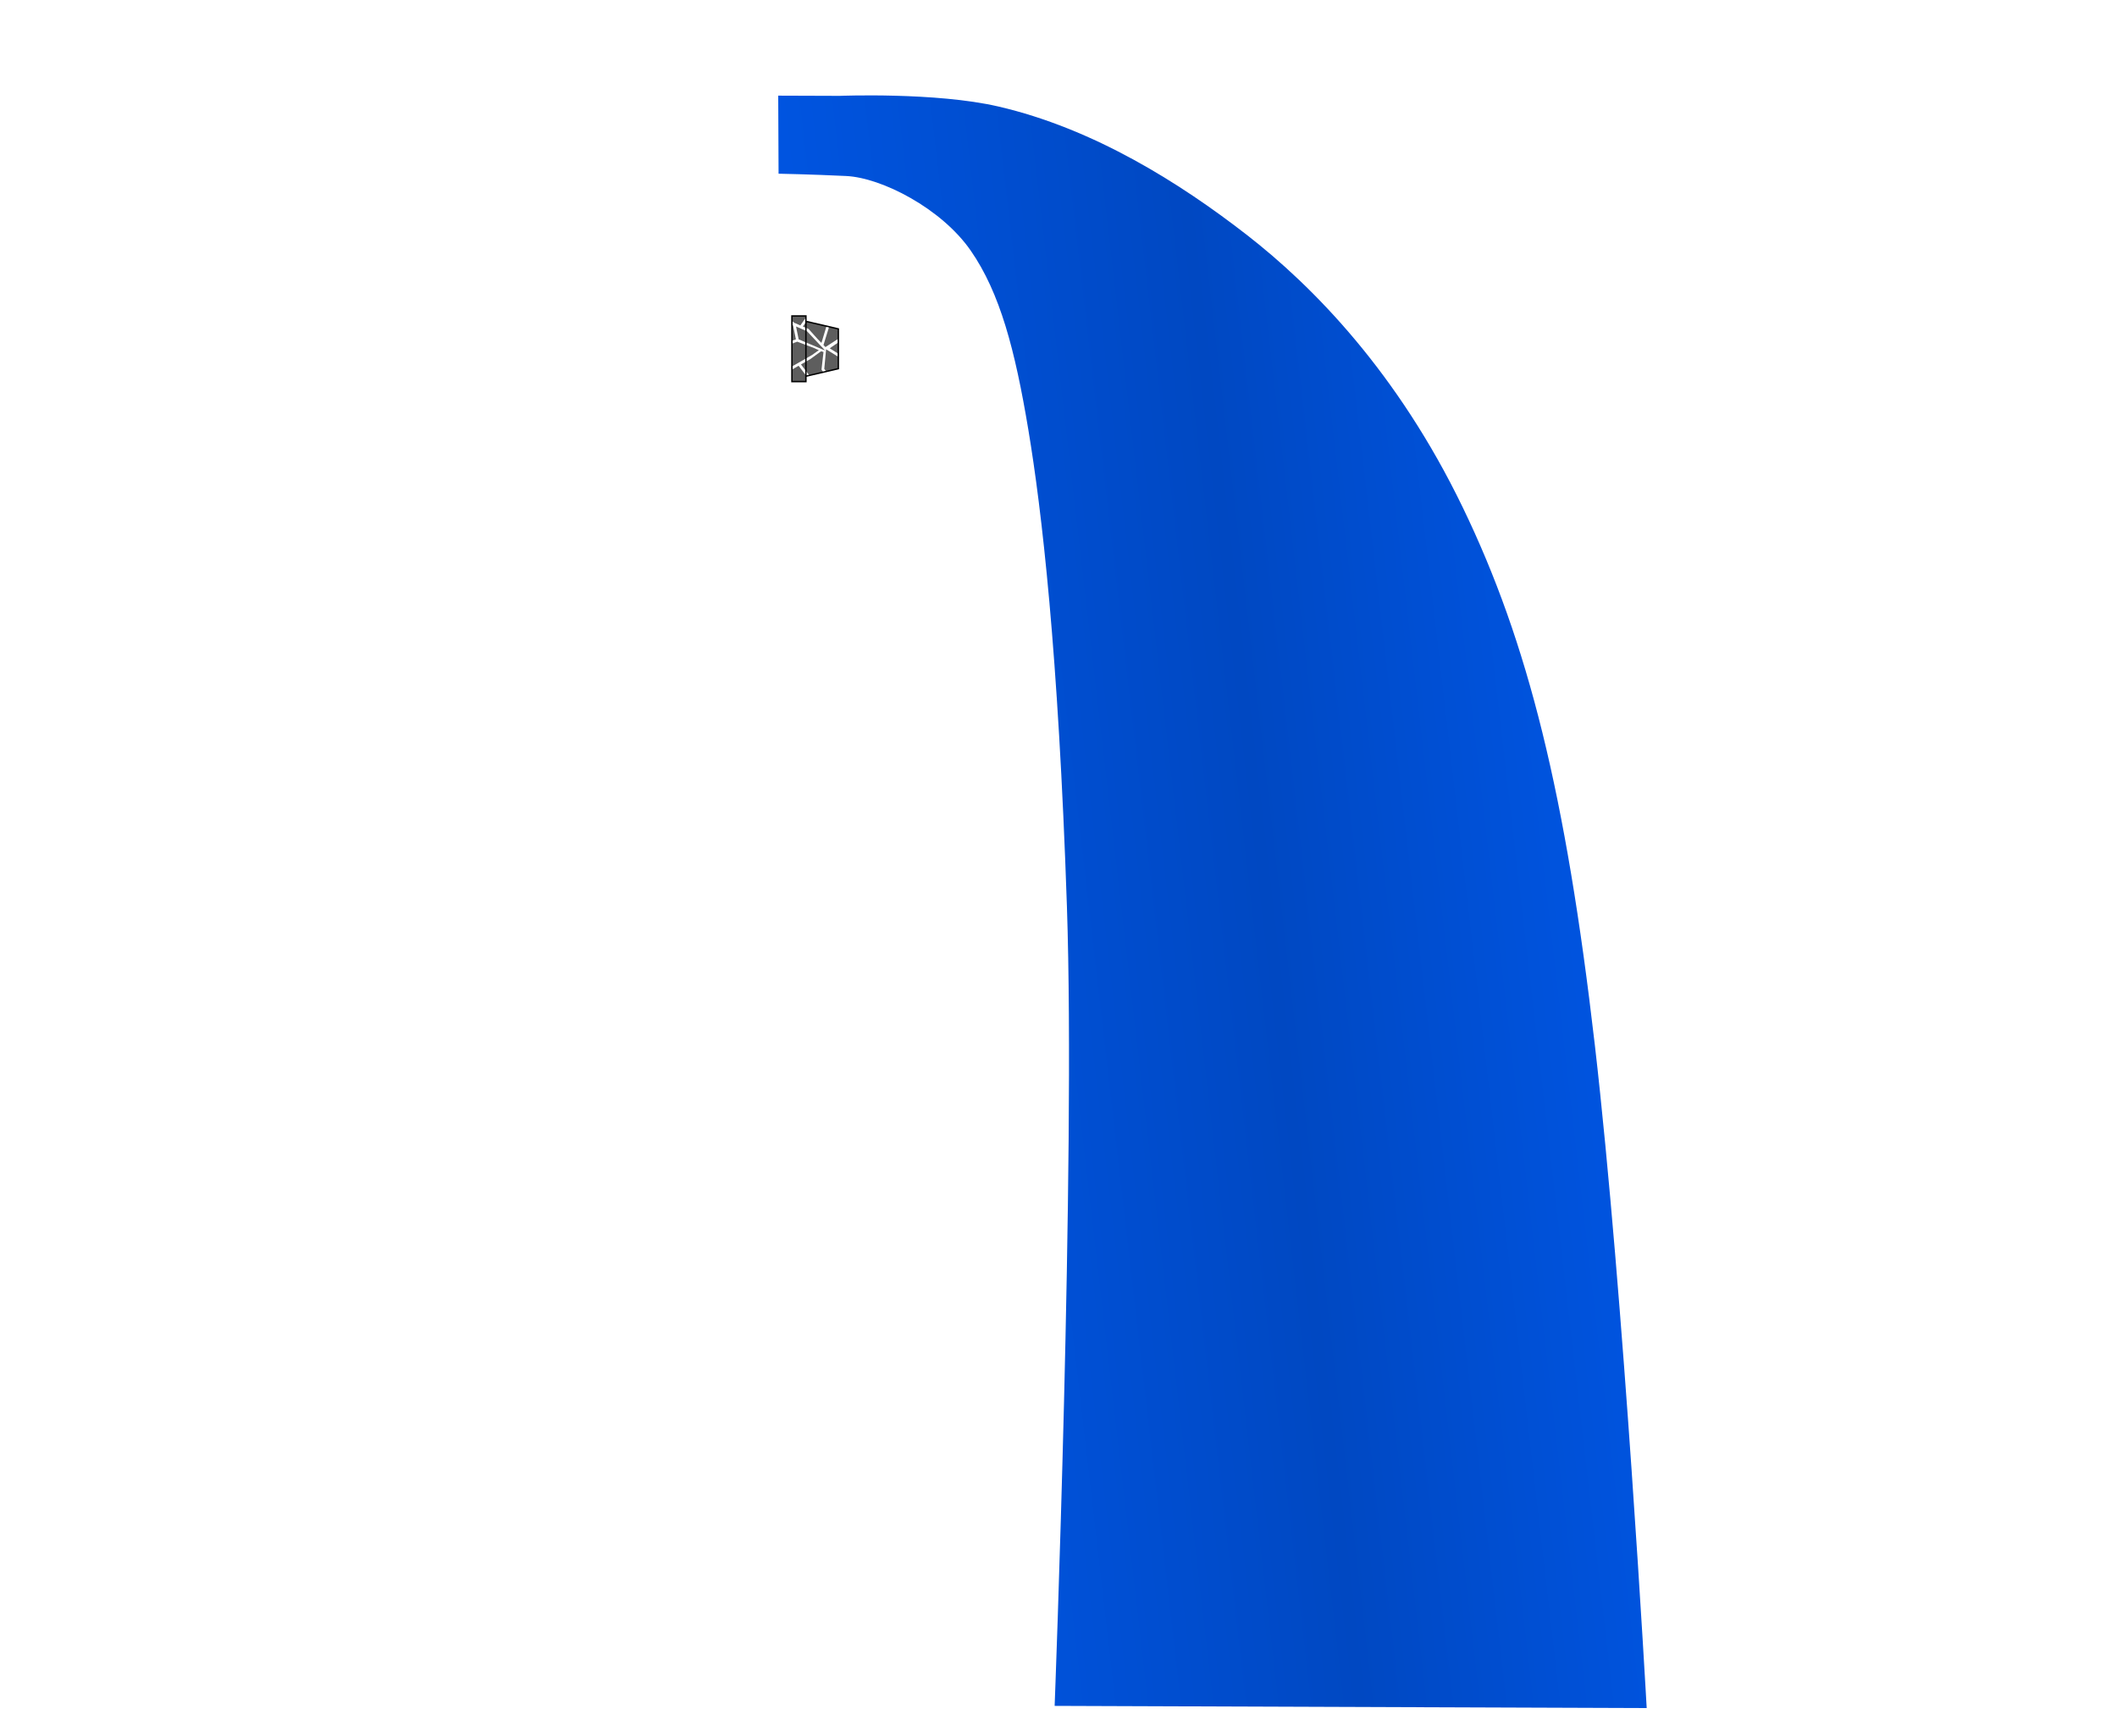
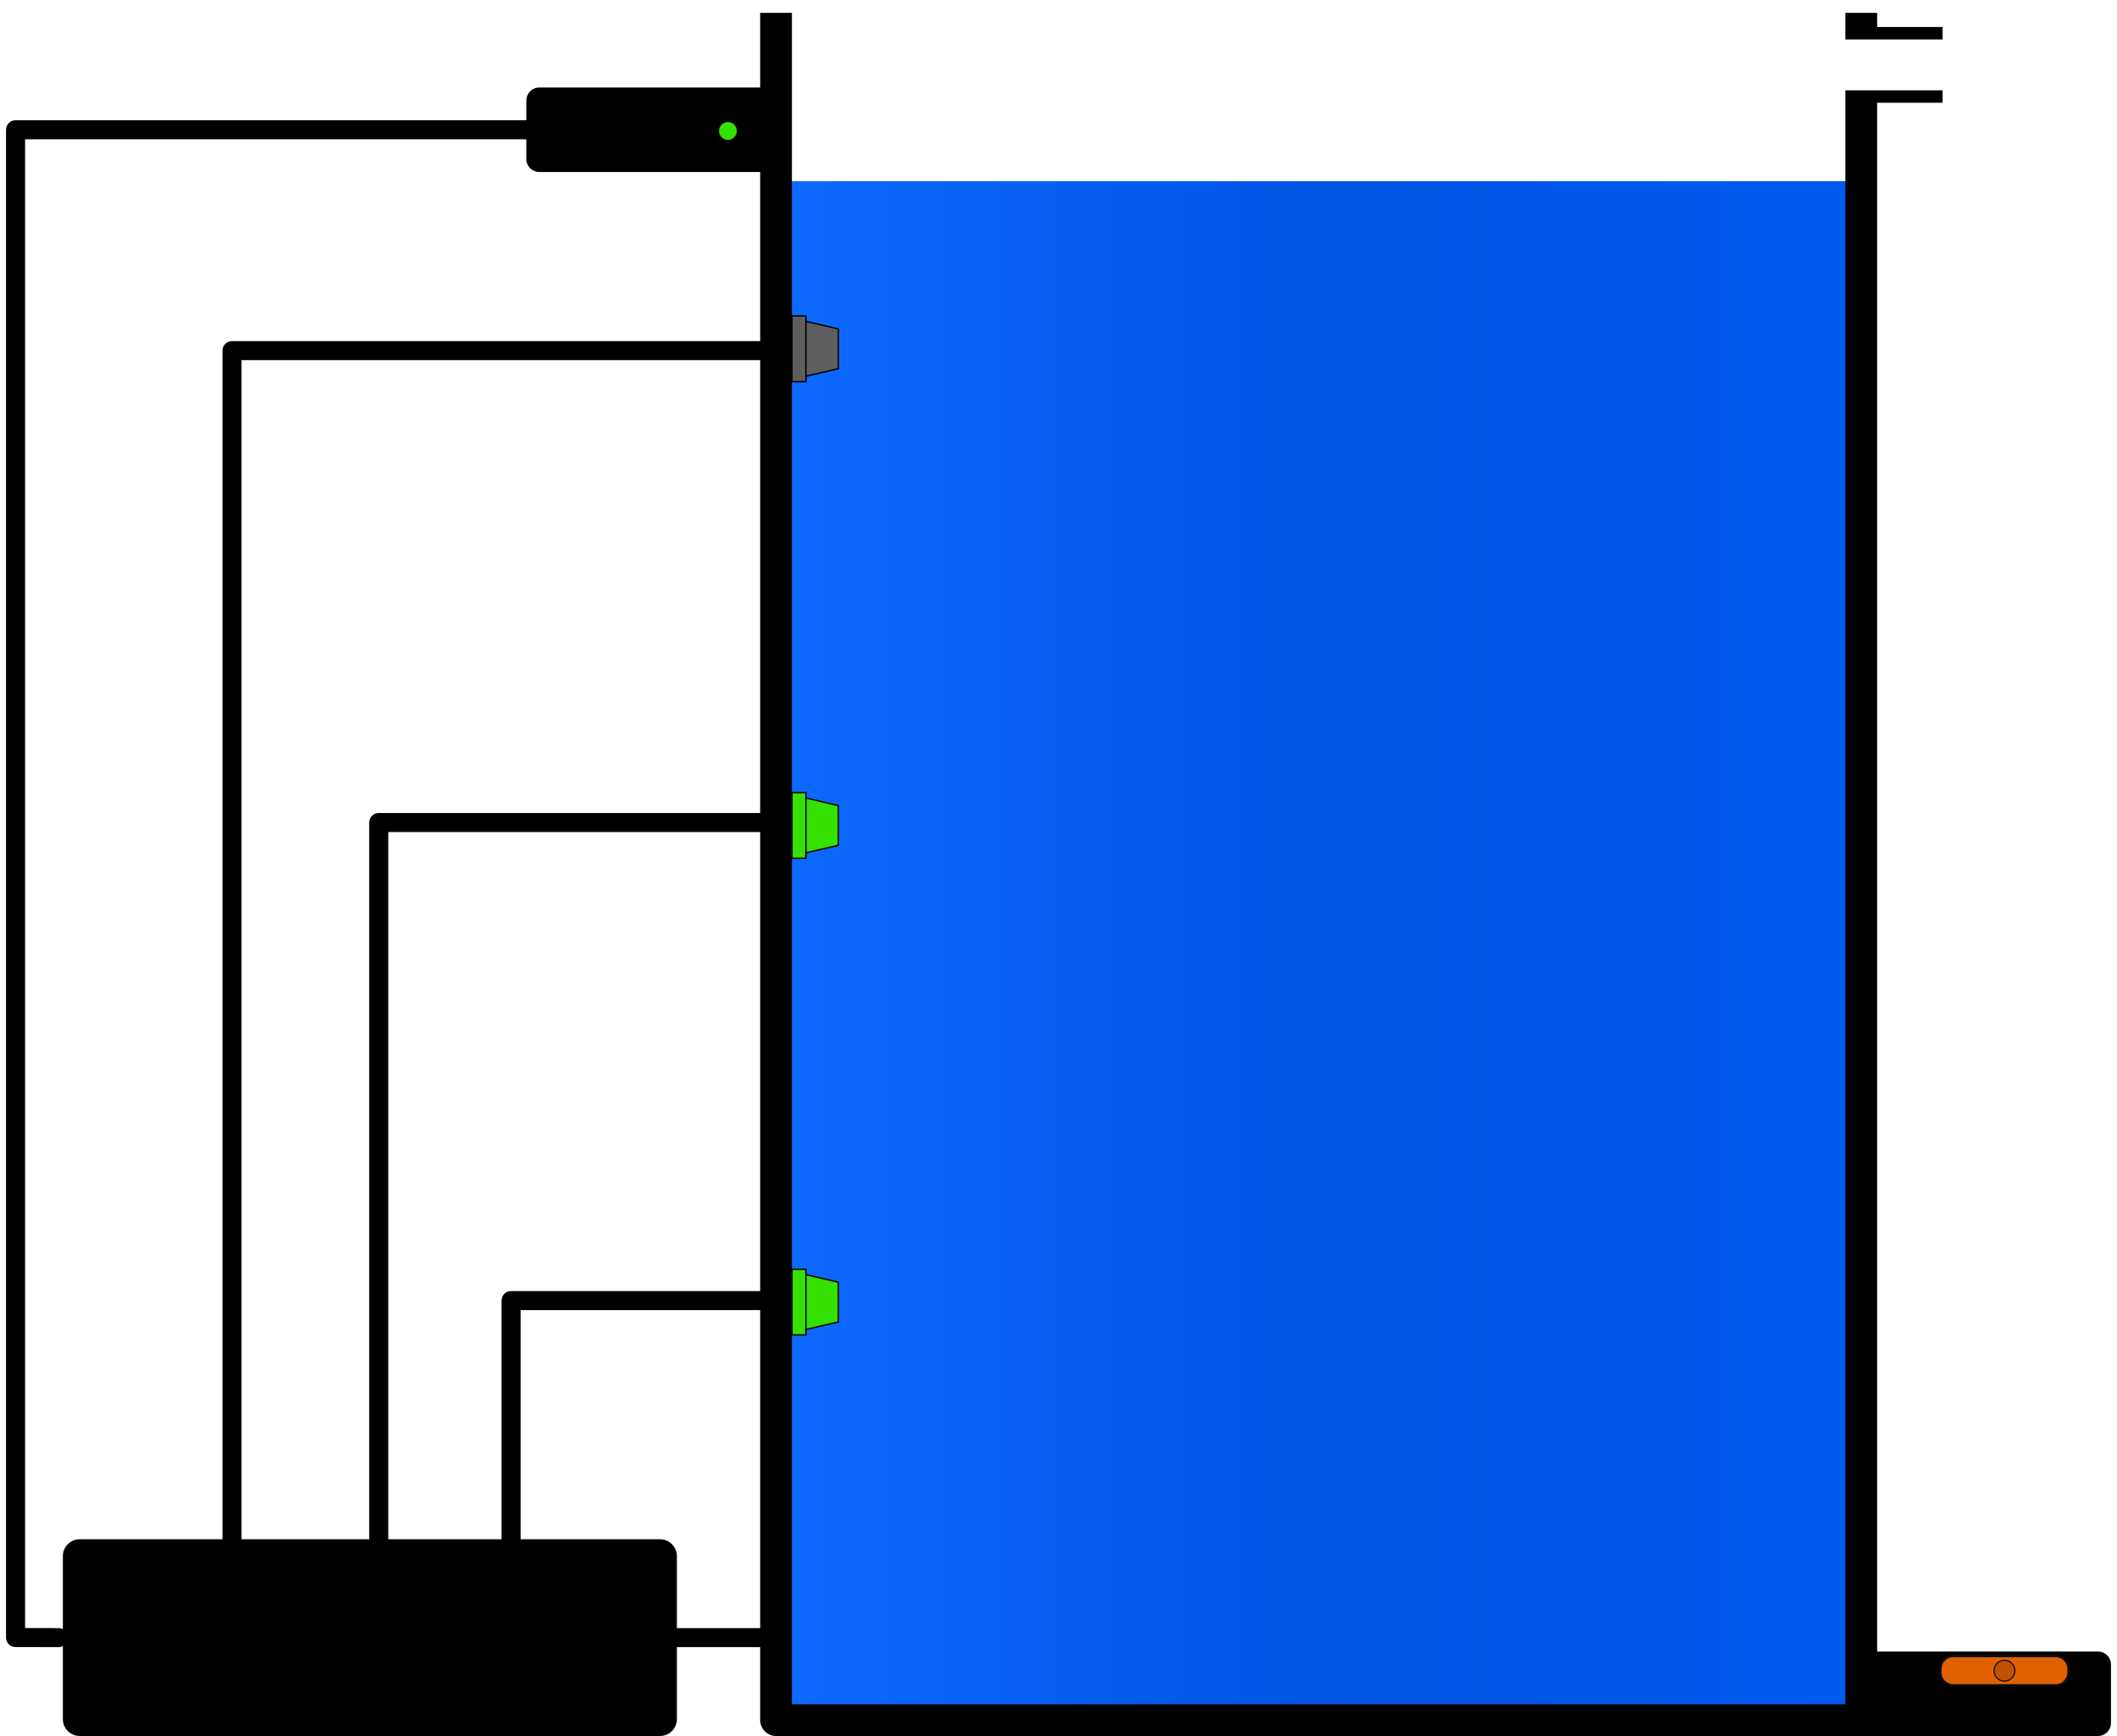
<svg xmlns="http://www.w3.org/2000/svg" xmlns:xlink="http://www.w3.org/1999/xlink" width="1000" height="820" viewBox="0 0 1000 820" version="1.1" id="svg1" xml:space="preserve">
  <defs id="defs1">
    <linearGradient id="linearGradient2">
      <stop style="stop-color:#0057e7;stop-opacity:1;" offset="0" id="stop2" />
      <stop style="stop-color:#0048c2;stop-opacity:1;" offset="0.55" id="stop4" />
      <stop style="stop-color:#0057e7;stop-opacity:1;" offset="1" id="stop3" />
    </linearGradient>
    <linearGradient id="linearGradient22">
      <stop style="stop-color:#0d69ff;stop-opacity:1;" offset="0" id="stop22" />
      <stop style="stop-color:#0055e3;stop-opacity:1;" offset="0.525" id="stop24" />
      <stop style="stop-color:#005bef;stop-opacity:1;" offset="1" id="stop23" />
    </linearGradient>
    <linearGradient xlink:href="#linearGradient22" id="linearGradient23" x1="249.135" y1="523.474" x2="752.557" y2="523.474" gradientUnits="userSpaceOnUse" />
    <linearGradient xlink:href="#linearGradient2" id="linearGradient3" x1="245.566" y1="504.289" x2="660.158" y2="456.368" gradientUnits="userSpaceOnUse" />
  </defs>
  <g id="layer1">
-     <path id="rect3" style="display:none;fill:#000000;fill-opacity:1;stroke-linecap:round;paint-order:markers fill stroke" d="m 7.347,56.791 c -2.485,2.5e-4 -4.5,2.015 -4.5,4.5 v 712.203 c 2.5e-4,2.484 2.012,4.498 4.496,4.5 l 20.344,0.037 c 0.731,8.8e-4 1.395,-0.213 2.006,-0.521 v 34.504 c 0,4.425 3.562,7.986 7.986,7.986 H 311.756 c 4.425,0 7.986,-3.562 7.986,-7.986 v -33.982 h 39.338 c 2.485,0 4.5,-2.015 4.5,-4.5 0,-2.485 -2.015,-4.5 -4.5,-4.5 H 319.742 v -33.982 c 0,-4.425 -3.562,-7.986 -7.986,-7.986 H 245.92 V 618.832 h 113.16 c 2.485,0 4.5,-2.015 4.5,-4.5 0,-2.485 -2.015,-4.5 -4.5,-4.5 H 241.42 c -2.485,2.5e-4 -4.5,2.015 -4.5,4.5 V 727.062 H 183.414 V 393.021 h 175.666 c 2.485,0 4.5,-2.015 4.5,-4.5 0,-2.485 -2.015,-4.5 -4.5,-4.5 H 178.914 c -2.485,2.5e-4 -4.5,2.015 -4.5,4.5 V 727.062 H 114.092 V 170.113 h 244.988 c 2.485,0 4.5,-2.015 4.5,-4.5 0,-2.485 -2.015,-4.5 -4.5,-4.5 H 109.592 c -2.485,2.5e-4 -4.5,2.015 -4.5,4.5 V 727.062 H 37.68 c -4.425,0 -7.986,3.562 -7.986,7.986 v 34.504 c -0.608,-0.307 -1.268,-0.521 -1.996,-0.521 l -15.85,-0.033 V 65.791 H 248.619 c 2.485,0 4.5,-2.015 4.5,-4.5 0,-2.485 -2.015,-4.5 -4.5,-4.5 z" />
+     <path id="rect3" style="display:inline;fill:#000000;fill-opacity:1;stroke-linecap:round;paint-order:markers fill stroke" d="m 7.347,56.791 c -2.485,2.5e-4 -4.5,2.015 -4.5,4.5 v 712.203 c 2.5e-4,2.484 2.012,4.498 4.496,4.5 l 20.344,0.037 c 0.731,8.8e-4 1.395,-0.213 2.006,-0.521 v 34.504 c 0,4.425 3.562,7.986 7.986,7.986 H 311.756 c 4.425,0 7.986,-3.562 7.986,-7.986 v -33.982 h 39.338 c 2.485,0 4.5,-2.015 4.5,-4.5 0,-2.485 -2.015,-4.5 -4.5,-4.5 H 319.742 v -33.982 c 0,-4.425 -3.562,-7.986 -7.986,-7.986 H 245.92 V 618.832 h 113.16 c 2.485,0 4.5,-2.015 4.5,-4.5 0,-2.485 -2.015,-4.5 -4.5,-4.5 H 241.42 c -2.485,2.5e-4 -4.5,2.015 -4.5,4.5 V 727.062 H 183.414 V 393.021 h 175.666 c 2.485,0 4.5,-2.015 4.5,-4.5 0,-2.485 -2.015,-4.5 -4.5,-4.5 H 178.914 c -2.485,2.5e-4 -4.5,2.015 -4.5,4.5 V 727.062 H 114.092 V 170.113 h 244.988 c 2.485,0 4.5,-2.015 4.5,-4.5 0,-2.485 -2.015,-4.5 -4.5,-4.5 H 109.592 c -2.485,2.5e-4 -4.5,2.015 -4.5,4.5 V 727.062 H 37.68 c -4.425,0 -7.986,3.562 -7.986,7.986 v 34.504 c -0.608,-0.307 -1.268,-0.521 -1.996,-0.521 l -15.85,-0.033 V 65.791 H 248.619 c 2.485,0 4.5,-2.015 4.5,-4.5 0,-2.485 -2.015,-4.5 -4.5,-4.5 z" />
    <g id="g10" transform="translate(122.0401,-78.35938)" style="display:inline">
-       <path style="display:inline;fill:url(#linearGradient3);stroke-width:40;stroke-linecap:round;stroke-linejoin:round;paint-order:markers fill stroke" d="m 245.73,160.406 c 0,0 15.205,0.284 31.937,1.089 16.732,0.805 44.962,15.259 58.812,35.215 13.851,19.955 20.953,46.894 27.241,84.656 6.288,37.762 14.139,104.335 18.218,225.164 4.079,120.829 -5.801,377.602 -5.801,377.602 l 279.665,1.027 c 0,0 -10.799,-194.792 -24.51,-313.332 C 617.581,453.286 599.769,381.86 568.946,318.093 538.123,254.325 498.399,213.769 466.88,189.283 435.36,164.798 394.594,139.081 349.474,128.649 c -29.552,-6.832 -74.874,-5.01 -74.874,-5.01 L 245.566,123.54 Z" id="path2" />
-       <g id="g1" style="display:none" transform="matrix(0.9932027,0,0,0.9913183,3.693442,5.022256)">
+       <path style="display:none;fill:url(#linearGradient3);stroke-width:40;stroke-linecap:round;stroke-linejoin:round;paint-order:markers fill stroke" d="m 245.73,160.406 c 0,0 15.205,0.284 31.937,1.089 16.732,0.805 44.962,15.259 58.812,35.215 13.851,19.955 20.953,46.894 27.241,84.656 6.288,37.762 14.139,104.335 18.218,225.164 4.079,120.829 -5.801,377.602 -5.801,377.602 l 279.665,1.027 c 0,0 -10.799,-194.792 -24.51,-313.332 C 617.581,453.286 599.769,381.86 568.946,318.093 538.123,254.325 498.399,213.769 466.88,189.283 435.36,164.798 394.594,139.081 349.474,128.649 c -29.552,-6.832 -74.874,-5.01 -74.874,-5.01 L 245.566,123.54 Z" id="path2" />
+       <g id="g1" style="display:inline" transform="matrix(0.9932027,0,0,0.9913183,3.693442,5.022256)">
        <rect style="display:inline;fill:url(#linearGradient23);fill-opacity:1;stroke:none;stroke-width:1;stroke-linecap:round;stroke-linejoin:miter;stroke-dasharray:none;stroke-opacity:1;paint-order:markers fill stroke" id="rect10" width="503.422" height="726.306" x="249.135" y="160.321" />
        <rect style="display:none;fill:#488cff;fill-opacity:1;stroke:none;stroke-width:1;stroke-linecap:round;stroke-linejoin:miter;stroke-dasharray:none;stroke-opacity:1;paint-order:markers fill stroke" id="rect22" width="15.974" height="233.072" x="671.7" y="400.303" ry="0" />
      </g>
-       <path id="rect1" style="display:none;stroke-linecap:round;stroke-linejoin:round;paint-order:markers fill stroke" d="M 237.039,84.443 V 890.859 c 4.1e-4,4.142 3.358,7.5 7.5,7.5 h 512.613 c 4.142,-4.1e-4 7.5,-3.358 7.5,-7.5 v -763.963 h 30.902 v -5.873 h -3.873 -27.029 -15 v 3.873 758.463 H 252.039 V 84.443 Z m 512.613,0 v 8.674 3.873 h 15 27.029 3.873 v -5.873 h -30.902 v -6.674 z" />
-       <g id="g5" transform="translate(152.165,680.9972)" style="display:none">
+       <path id="rect1" style="display:inline;stroke-linecap:round;stroke-linejoin:round;paint-order:markers fill stroke" d="M 237.039,84.443 V 890.859 c 4.1e-4,4.142 3.358,7.5 7.5,7.5 h 512.613 c 4.142,-4.1e-4 7.5,-3.358 7.5,-7.5 v -763.963 h 30.902 v -5.873 h -3.873 -27.029 -15 v 3.873 758.463 H 252.039 V 84.443 Z m 512.613,0 v 8.674 3.873 h 15 27.029 3.873 v -5.873 h -30.902 v -6.674 z" />
+       <g id="g5" transform="translate(152.165,680.9972)" style="display:inline">
        <rect style="fill:#000000;fill-opacity:1;stroke:none;stroke-width:3.873;stroke-linecap:round;stroke-linejoin:round;stroke-dasharray:none;stroke-opacity:1;paint-order:markers fill stroke" id="rect4" width="122.893" height="39.906" x="845.469" y="858.453" ry="6.129" transform="translate(-245.415,-680.9972)" />
        <g id="g8" transform="matrix(1.111258,0,0,1.111258,-79.68281,-32.8475)">
          <rect style="fill:#e16100;fill-opacity:1;stroke:#0d0d0d;stroke-width:1;stroke-linecap:round;stroke-linejoin:round;stroke-dasharray:none;stroke-opacity:1;paint-order:markers fill stroke" id="rect5" width="54.461" height="12.45" x="649.762" y="191.183" ry="5.433" />
          <circle style="fill:#be5200;fill-opacity:1;stroke:#0d0d0d;stroke-width:0.5;stroke-linecap:round;stroke-linejoin:round;stroke-dasharray:none;stroke-opacity:1;paint-order:markers fill stroke" id="circle5" cx="676.992" cy="197.408" r="4.438" />
        </g>
      </g>
-       <g id="g3" transform="translate(-484.2367,-57.1904)" style="display:none">
+       <g id="g3" transform="translate(-484.2367,-57.1904)" style="display:inline">
        <rect style="fill:#000000;fill-opacity:1;stroke:none;stroke-width:3.873;stroke-linecap:round;stroke-linejoin:round;stroke-dasharray:none;stroke-opacity:1;paint-order:markers fill stroke" id="rect2" width="121.609" height="39.906" x="217.28" y="95.567" ry="6.129" transform="translate(393.5354,81.32096)" />
        <circle style="fill:#35e100;fill-opacity:1;stroke:#0d0d0d;stroke-width:0.5;stroke-linecap:round;stroke-linejoin:round;stroke-dasharray:none;stroke-opacity:1;paint-order:markers fill stroke" id="path3" cx="706.043" cy="197.408" r="4.438" />
      </g>
      <g id="g2" style="display:inline">
-         <path id="rect8" style="display:none;fill:#5e5e5e;fill-opacity:1;stroke:#000000;stroke-width:0.666;stroke-linecap:round;stroke-linejoin:miter;stroke-dasharray:none;stroke-opacity:1;paint-order:markers fill stroke" d="m 273.955,233.723 -15.306,-3.57 v 25.908 l 15.306,-3.57 z m -15.306,-6.123 h -6.61 v 31.014 h 6.61 z" />
-         <path id="path9" style="display:none;fill:#35e100;fill-opacity:1;stroke:#000000;stroke-width:0.666;stroke-linecap:round;stroke-linejoin:miter;stroke-dasharray:none;stroke-opacity:1;paint-order:markers fill stroke" d="m 273.955,458.865 -15.306,-3.57 v 25.908 l 15.306,-3.57 z m -15.306,-6.123 h -6.61 v 31.014 h 6.61 z" />
-         <path id="path10" style="display:none;fill:#35e100;fill-opacity:1;stroke:#000000;stroke-width:0.666;stroke-linecap:round;stroke-linejoin:miter;stroke-dasharray:none;stroke-opacity:1;paint-order:markers fill stroke" d="m 273.955,684.006 -15.306,-3.57 v 25.908 l 15.306,-3.57 z m -15.306,-6.123 h -6.61 v 31.014 h 6.61 z" />
+         <path id="rect8" style="display:inline;fill:#5e5e5e;fill-opacity:1;stroke:#000000;stroke-width:0.666;stroke-linecap:round;stroke-linejoin:miter;stroke-dasharray:none;stroke-opacity:1;paint-order:markers fill stroke" d="m 273.955,233.723 -15.306,-3.57 v 25.908 l 15.306,-3.57 z m -15.306,-6.123 h -6.61 v 31.014 h 6.61 z" />
+         <path id="path9" style="display:inline;fill:#35e100;fill-opacity:1;stroke:#000000;stroke-width:0.666;stroke-linecap:round;stroke-linejoin:miter;stroke-dasharray:none;stroke-opacity:1;paint-order:markers fill stroke" d="m 273.955,458.865 -15.306,-3.57 v 25.908 l 15.306,-3.57 z m -15.306,-6.123 h -6.61 v 31.014 h 6.61 z" />
+         <path id="path10" style="display:inline;fill:#35e100;fill-opacity:1;stroke:#000000;stroke-width:0.666;stroke-linecap:round;stroke-linejoin:miter;stroke-dasharray:none;stroke-opacity:1;paint-order:markers fill stroke" d="m 273.955,684.006 -15.306,-3.57 v 25.908 l 15.306,-3.57 z m -15.306,-6.123 h -6.61 v 31.014 h 6.61 z" />
        <g id="path4" style="display:none">
          <path id="path5" style="display:inline;fill:#5e5e5e;fill-opacity:1;stroke-linecap:round;paint-order:markers fill stroke" d="m 252.04,677.883 v 2.26 l 0.982,0.91 0.336,0.146 2.676,1.164 2.615,-3.781 v -0.699 z m 6.836,2.605 -1.654,2.391 2.582,1.121 0.127,0.057 0.092,0.102 4.217,4.695 1.732,1.762 0.543,-1.732 -0.006,-0.002 1.863,-6.178 z m -6.836,1.385 v 7.754 l 1.887,-0.711 -1.354,-6.57 -0.01,0.012 z m 1.934,0.977 1.252,6.08 12.527,5.301 -8.584,-9.123 z m 15.635,0.143 -2.664,8.615 0.924,0.971 6.088,-3.922 v -4.65 z m -15.055,7.041 -2.514,0.947 v 10.781 l 9.518,-5.447 3.197,-2.262 -2.568,-1.152 -0.002,0.008 -3.898,-1.471 -0.273,-0.078 -0.156,-0.082 z m 19.402,0.367 -3.096,2.084 -0.93,0.713 4.025,2.508 z m -5.779,3.225 -0.859,9.264 0.908,1.221 5.73,-1.336 v -5.574 l -2.924,-1.822 z m -2.332,0.92 -5.082,3.689 -4.451,2.545 3.953,5.188 6.615,-1.543 -0.723,-0.973 -0.141,-0.191 0.018,-0.238 0.918,-8.107 z m -10.645,6.869 -3.16,1.809 v 5.674 h 6.609 v -2.553 l 0.262,-0.06 z" />
          <path style="display:inline;stroke-linecap:round;paint-order:markers fill stroke" d="m 251.705,677.551 v 31.68 h 7.277 v -2.623 l 15.307,-3.57 v -19.295 l -15.307,-3.57 v -2.621 z m 0.668,0.666 h 5.943 v 1.799 26.748 1.801 h -5.943 z m 6.609,2.639 14.641,3.414 v 18.24 l -14.641,3.414 z" id="path6" />
        </g>
        <g id="g9" transform="translate(0,-225.1415)" style="display:none">
          <path id="path7" style="display:inline;fill:#5e5e5e;fill-opacity:1;stroke-linecap:round;paint-order:markers fill stroke" d="m 252.04,677.883 v 2.26 l 0.982,0.91 0.336,0.146 2.676,1.164 2.615,-3.781 v -0.699 z m 6.836,2.605 -1.654,2.391 2.582,1.121 0.127,0.057 0.092,0.102 4.217,4.695 1.732,1.762 0.543,-1.732 -0.006,-0.002 1.863,-6.178 z m -6.836,1.385 v 7.754 l 1.887,-0.711 -1.354,-6.57 -0.01,0.012 z m 1.934,0.977 1.252,6.08 12.527,5.301 -8.584,-9.123 z m 15.635,0.143 -2.664,8.615 0.924,0.971 6.088,-3.922 v -4.65 z m -15.055,7.041 -2.514,0.947 v 10.781 l 9.518,-5.447 3.197,-2.262 -2.568,-1.152 -0.002,0.008 -3.898,-1.471 -0.273,-0.078 -0.156,-0.082 z m 19.402,0.367 -3.096,2.084 -0.93,0.713 4.025,2.508 z m -5.779,3.225 -0.859,9.264 0.908,1.221 5.73,-1.336 v -5.574 l -2.924,-1.822 z m -2.332,0.92 -5.082,3.689 -4.451,2.545 3.953,5.188 6.615,-1.543 -0.723,-0.973 -0.141,-0.191 0.018,-0.238 0.918,-8.107 z m -10.645,6.869 -3.16,1.809 v 5.674 h 6.609 v -2.553 l 0.262,-0.06 z" />
          <path style="display:inline;stroke-linecap:round;paint-order:markers fill stroke" d="m 251.705,677.551 v 31.68 h 7.277 v -2.623 l 15.307,-3.57 v -19.295 l -15.307,-3.57 v -2.621 z m 0.668,0.666 h 5.943 v 1.799 26.748 1.801 h -5.943 z m 6.609,2.639 14.641,3.414 v 18.24 l -14.641,3.414 z" id="path8" />
        </g>
-         <g id="g12" transform="translate(0,-450.2839)" style="display:inline">
-           <path id="path11" style="display:inline;fill:#5e5e5e;stroke-linecap:round;paint-order:markers fill stroke;fill-opacity:1" d="m 252.04,677.883 v 2.26 l 0.982,0.91 0.336,0.146 2.676,1.164 2.615,-3.781 v -0.699 z m 6.836,2.605 -1.654,2.391 2.582,1.121 0.127,0.057 0.092,0.102 4.217,4.695 1.732,1.762 0.543,-1.732 -0.006,-0.002 1.863,-6.178 z m -6.836,1.385 v 7.754 l 1.887,-0.711 -1.354,-6.57 -0.01,0.012 z m 1.934,0.977 1.252,6.08 12.527,5.301 -8.584,-9.123 z m 15.635,0.143 -2.664,8.615 0.924,0.971 6.088,-3.922 v -4.65 z m -15.055,7.041 -2.514,0.947 v 10.781 l 9.518,-5.447 3.197,-2.262 -2.568,-1.152 -0.002,0.008 -3.898,-1.471 -0.273,-0.078 -0.156,-0.082 z m 19.402,0.367 -3.096,2.084 -0.93,0.713 4.025,2.508 z m -5.779,3.225 -0.859,9.264 0.908,1.221 5.73,-1.336 v -5.574 l -2.924,-1.822 z m -2.332,0.92 -5.082,3.689 -4.451,2.545 3.953,5.188 6.615,-1.543 -0.723,-0.973 -0.141,-0.191 0.018,-0.238 0.918,-8.107 z m -10.645,6.869 -3.16,1.809 v 5.674 h 6.609 v -2.553 l 0.262,-0.06 z" />
+         <g id="g12" transform="translate(0,-450.2839)" style="display:none">
+           <path id="path11" style="display:inline;fill:#5e5e5e;fill-opacity:1;stroke-linecap:round;paint-order:markers fill stroke" d="m 252.04,677.883 v 2.26 l 0.982,0.91 0.336,0.146 2.676,1.164 2.615,-3.781 v -0.699 z m 6.836,2.605 -1.654,2.391 2.582,1.121 0.127,0.057 0.092,0.102 4.217,4.695 1.732,1.762 0.543,-1.732 -0.006,-0.002 1.863,-6.178 z m -6.836,1.385 v 7.754 l 1.887,-0.711 -1.354,-6.57 -0.01,0.012 z m 1.934,0.977 1.252,6.08 12.527,5.301 -8.584,-9.123 z m 15.635,0.143 -2.664,8.615 0.924,0.971 6.088,-3.922 v -4.65 z m -15.055,7.041 -2.514,0.947 v 10.781 l 9.518,-5.447 3.197,-2.262 -2.568,-1.152 -0.002,0.008 -3.898,-1.471 -0.273,-0.078 -0.156,-0.082 z m 19.402,0.367 -3.096,2.084 -0.93,0.713 4.025,2.508 z m -5.779,3.225 -0.859,9.264 0.908,1.221 5.73,-1.336 v -5.574 l -2.924,-1.822 z m -2.332,0.92 -5.082,3.689 -4.451,2.545 3.953,5.188 6.615,-1.543 -0.723,-0.973 -0.141,-0.191 0.018,-0.238 0.918,-8.107 z m -10.645,6.869 -3.16,1.809 v 5.674 h 6.609 v -2.553 l 0.262,-0.06 z" />
          <path style="display:inline;stroke-linecap:round;paint-order:markers fill stroke" d="m 251.705,677.551 v 31.68 h 7.277 v -2.623 l 15.307,-3.57 v -19.295 l -15.307,-3.57 v -2.621 z m 0.668,0.666 h 5.943 v 1.799 26.748 1.801 h -5.943 z m 6.609,2.639 14.641,3.414 v 18.24 l -14.641,3.414 z" id="path12" />
        </g>
      </g>
    </g>
  </g>
</svg>
